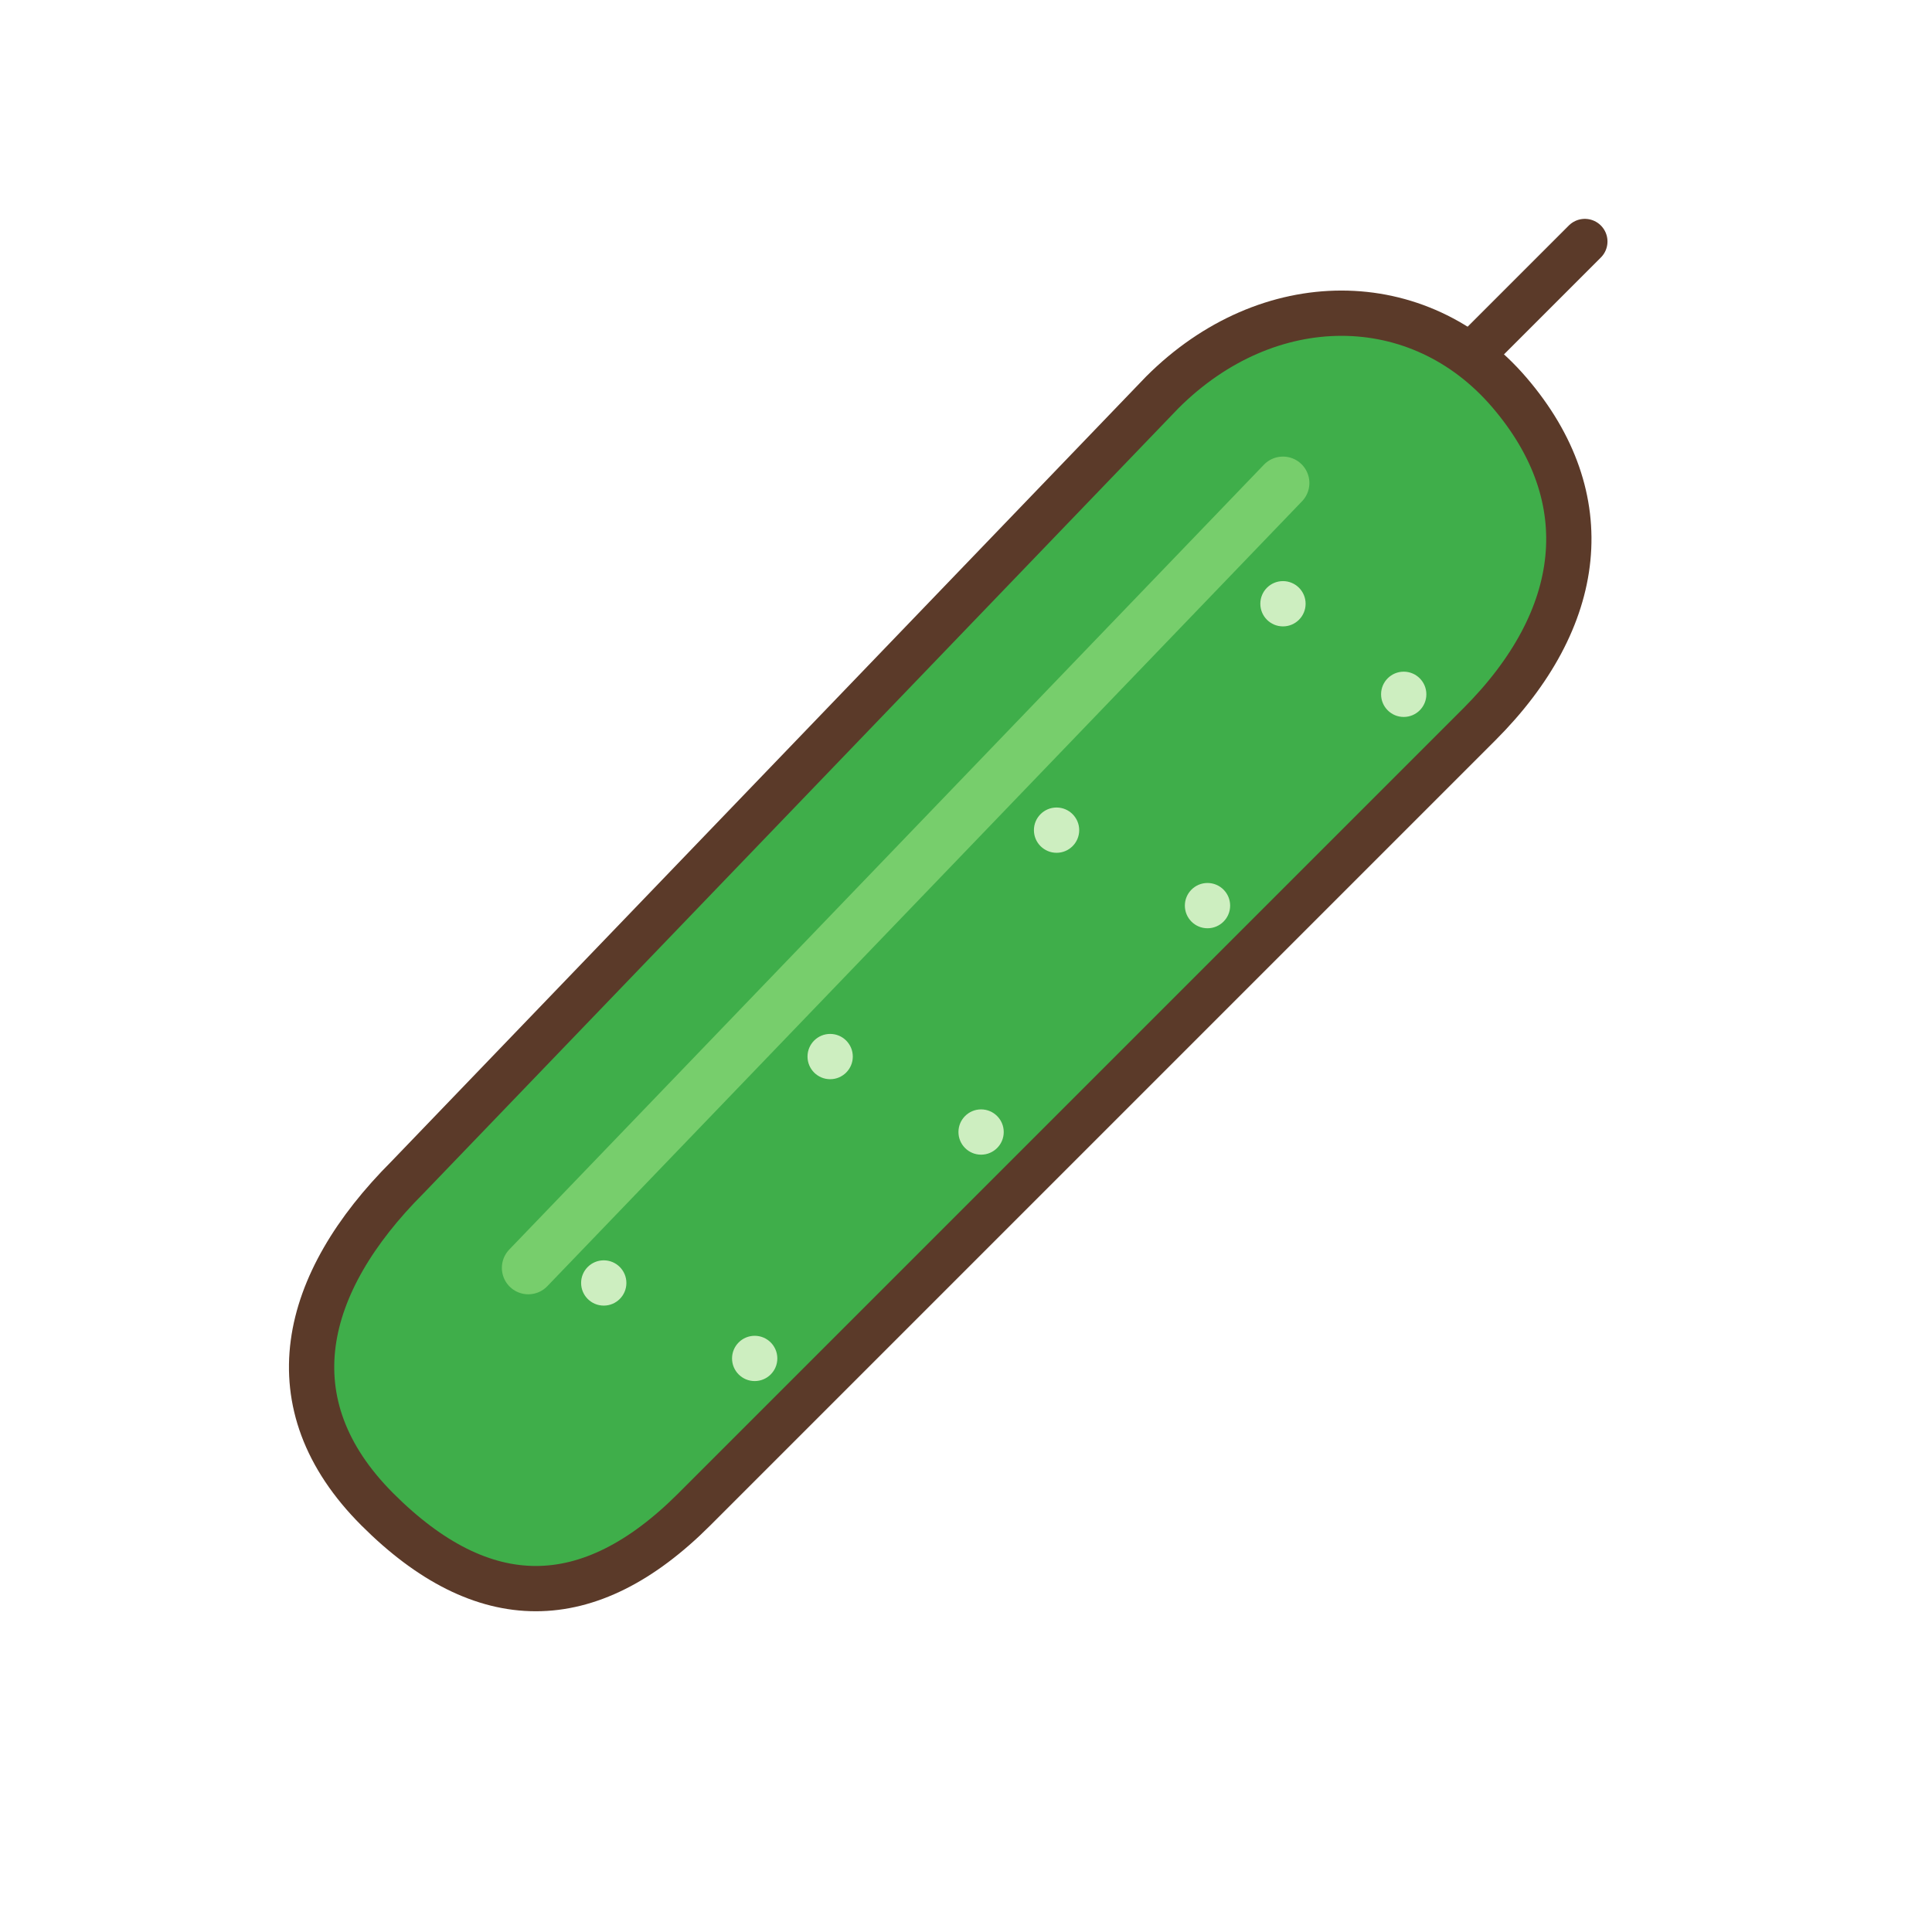
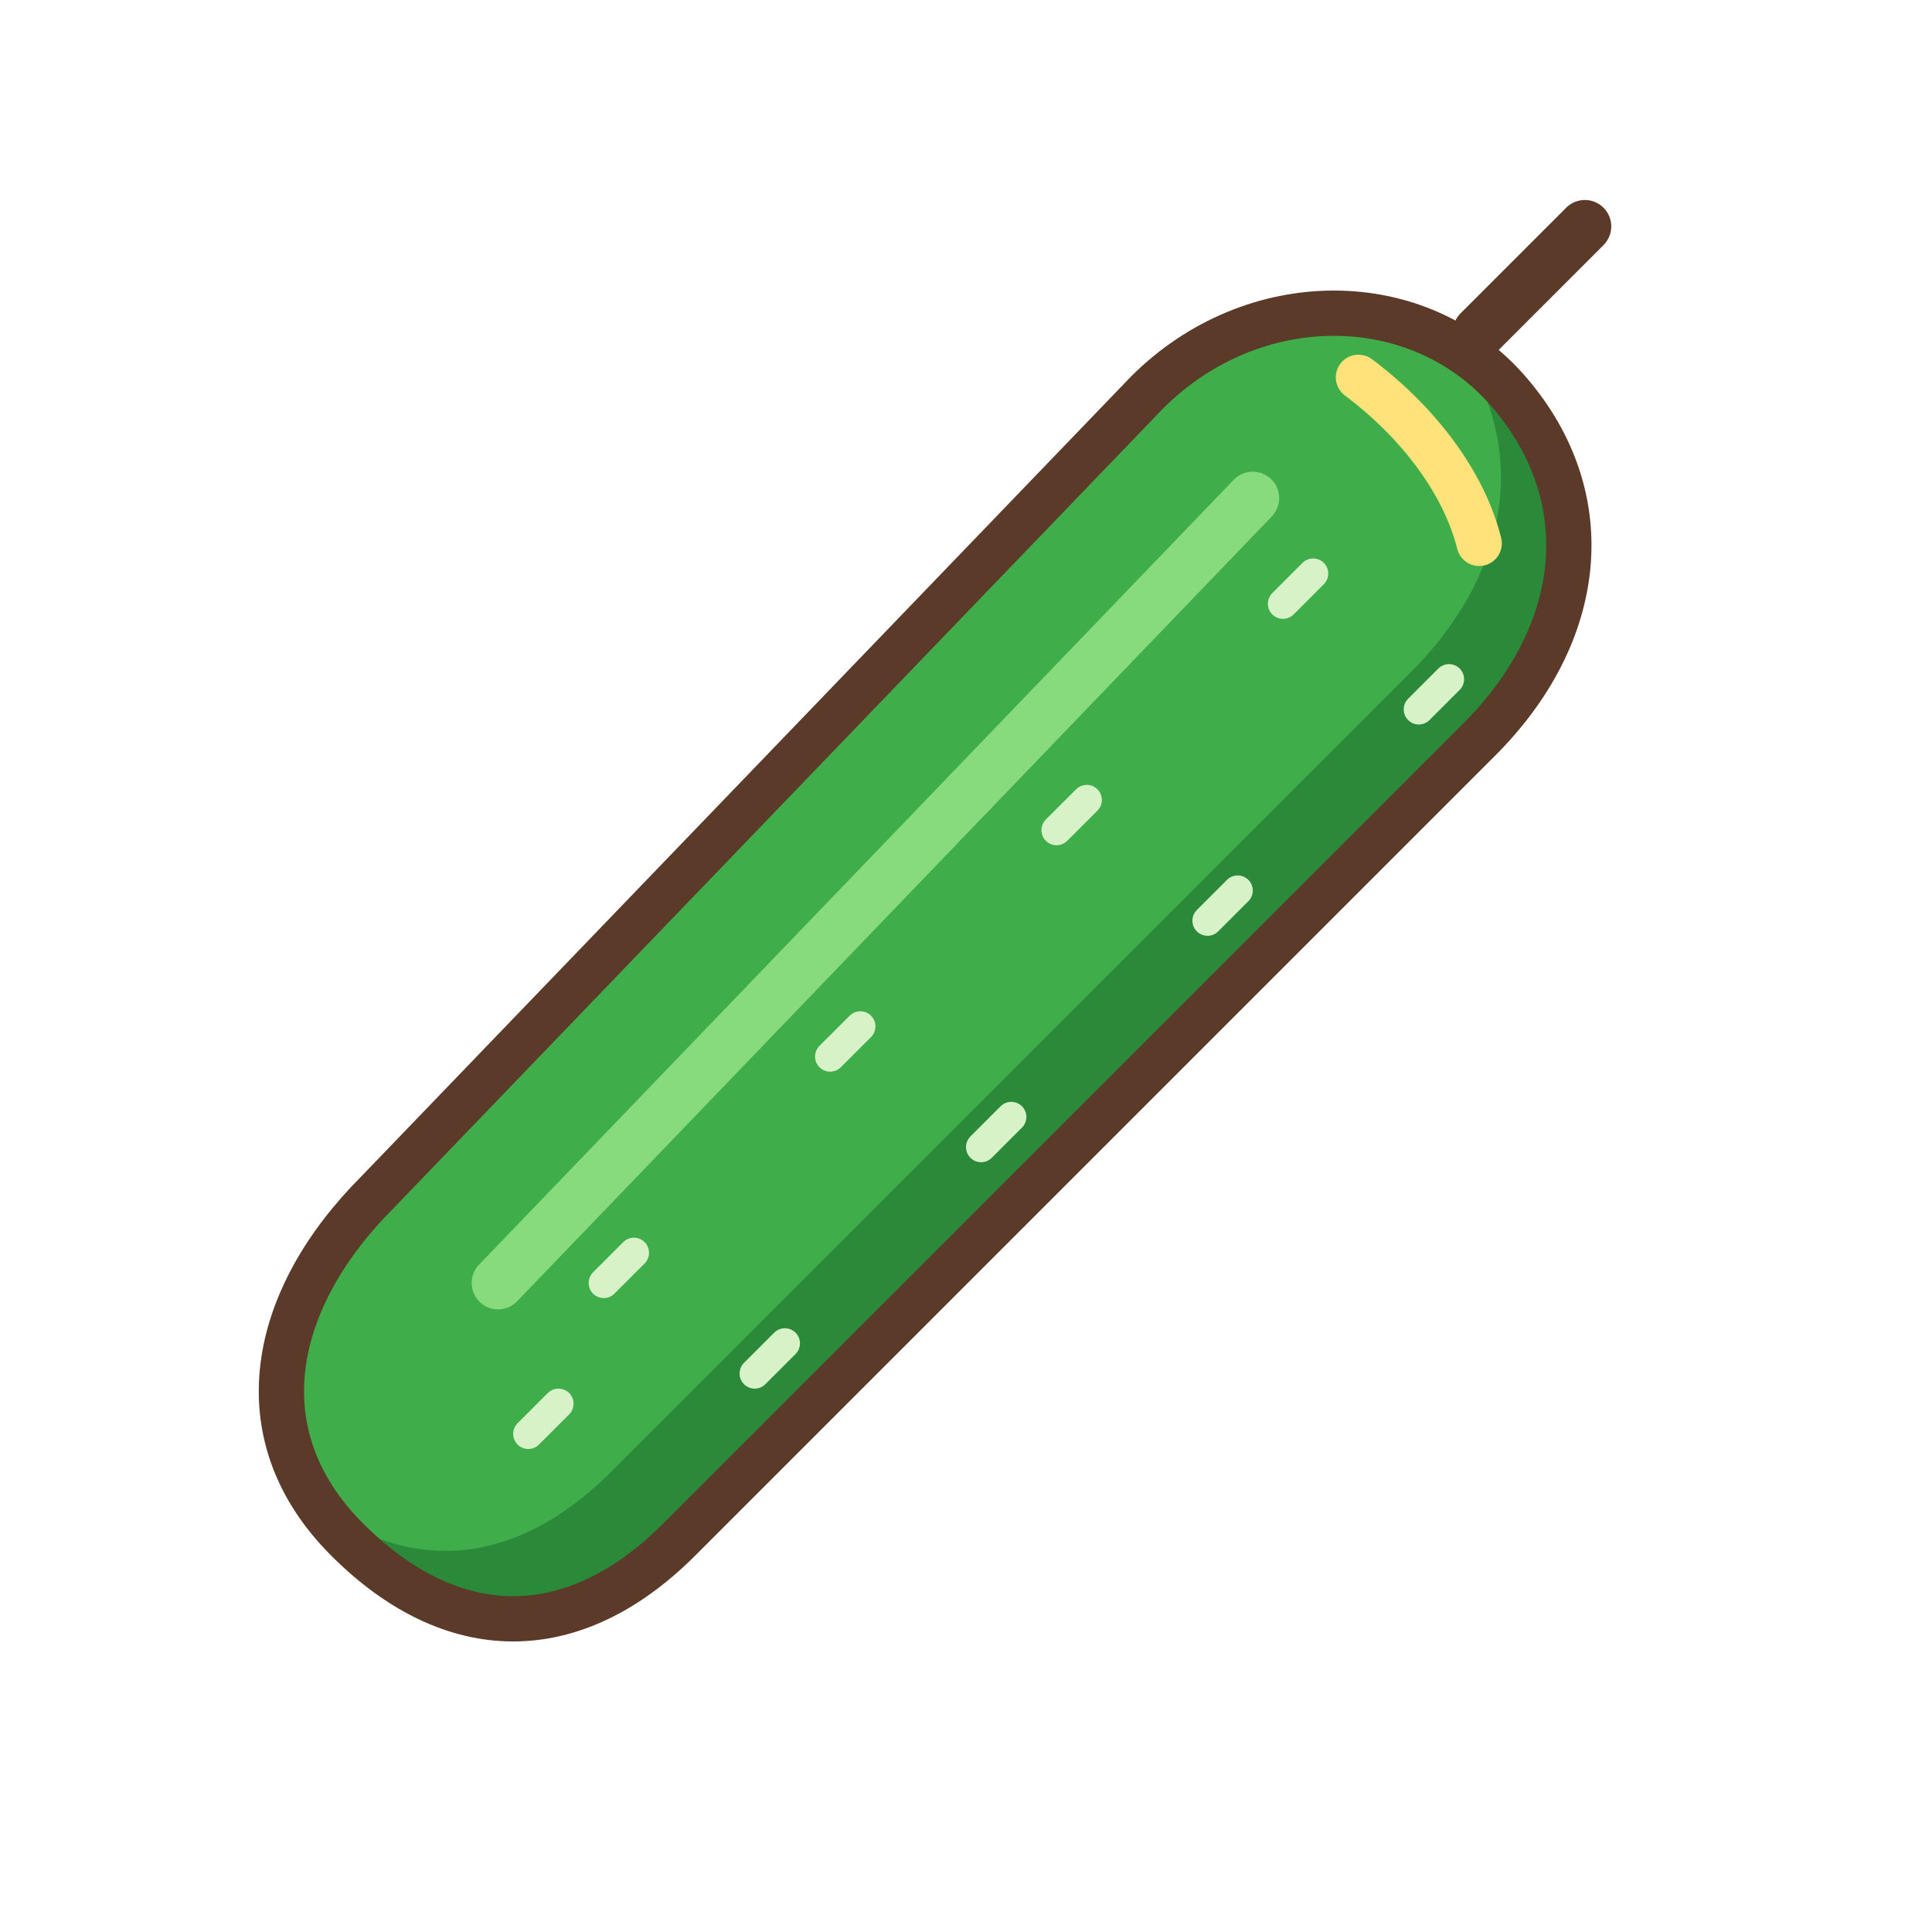
<svg xmlns="http://www.w3.org/2000/svg" viewBox="0 0 256 256">
  <g stroke="#5b3a29" stroke-width="6" stroke-linejoin="round" stroke-linecap="round">
-     <path d="M50 200c-14-14-10-30 4-44l100-104c14-14 34-14 46 0s10 30-4 44L92 200c-14 14-28 14-42 0z" fill="#3fae4a" />
-     <path d="M196 46l14-14" fill="none" />
+     <defs>
+       <path id="s80" d="M46 204c-14-14-10-32 4-46l102-106c14-14 36-14 48 0s10 32-4 46L90 204c-14 14-30 14-44 0z" />
+       <clipPath id="cs80">
+         <use href="#s80" />
+       </clipPath>
+     </defs>
+     <use href="#s80" fill="#2a8a3a" stroke="none" />
+     <g clip-path="url(#cs80)">
+       <use href="#s80" fill="#3fae4a" stroke="none" transform="translate(-9 -9)" />
+     </g>
+     <use href="#s80" fill="none" />
+     <path d="M196 44l14-14" fill="none" stroke-width="7" />
  </g>
-   <circle cx="80" cy="170" r="3" fill="#cdeec0" />
-   <circle cx="110" cy="140" r="3" fill="#cdeec0" />
-   <circle cx="140" cy="110" r="3" fill="#cdeec0" />
-   <circle cx="170" cy="80" r="3" fill="#cdeec0" />
-   <circle cx="100" cy="180" r="3" fill="#cdeec0" />
-   <circle cx="130" cy="150" r="3" fill="#cdeec0" />
-   <circle cx="160" cy="120" r="3" fill="#cdeec0" />
-   <circle cx="186" cy="92" r="3" fill="#cdeec0" />
-   <path d="M70 168l100-104" stroke="#8fdc7a" stroke-width="7" stroke-linecap="round" opacity=".7" />
+   <path d="M80 170l4-4" stroke="#d8f2c8" stroke-width="4" stroke-linecap="round" />
+   <path d="M110 140l4-4" stroke="#d8f2c8" stroke-width="4" stroke-linecap="round" />
+   <path d="M140 110l4-4" stroke="#d8f2c8" stroke-width="4" stroke-linecap="round" />
+   <path d="M170 80l4-4" stroke="#d8f2c8" stroke-width="4" stroke-linecap="round" />
+   <path d="M100 182l4-4" stroke="#d8f2c8" stroke-width="4" stroke-linecap="round" />
+   <path d="M130 152l4-4" stroke="#d8f2c8" stroke-width="4" stroke-linecap="round" />
+   <path d="M160 122l4-4" stroke="#d8f2c8" stroke-width="4" stroke-linecap="round" />
+   <path d="M188 94l4-4" stroke="#d8f2c8" stroke-width="4" stroke-linecap="round" />
+   <path d="M70 190l4-4" stroke="#d8f2c8" stroke-width="4" stroke-linecap="round" />
+   <path d="M66 170l100-104" stroke="#9ae68a" stroke-width="7" stroke-linecap="round" opacity=".8" />
+   <path d="M180 50c8 6 14 14 16 22" stroke="#ffe27a" stroke-width="6" stroke-linecap="round" />
</svg>
